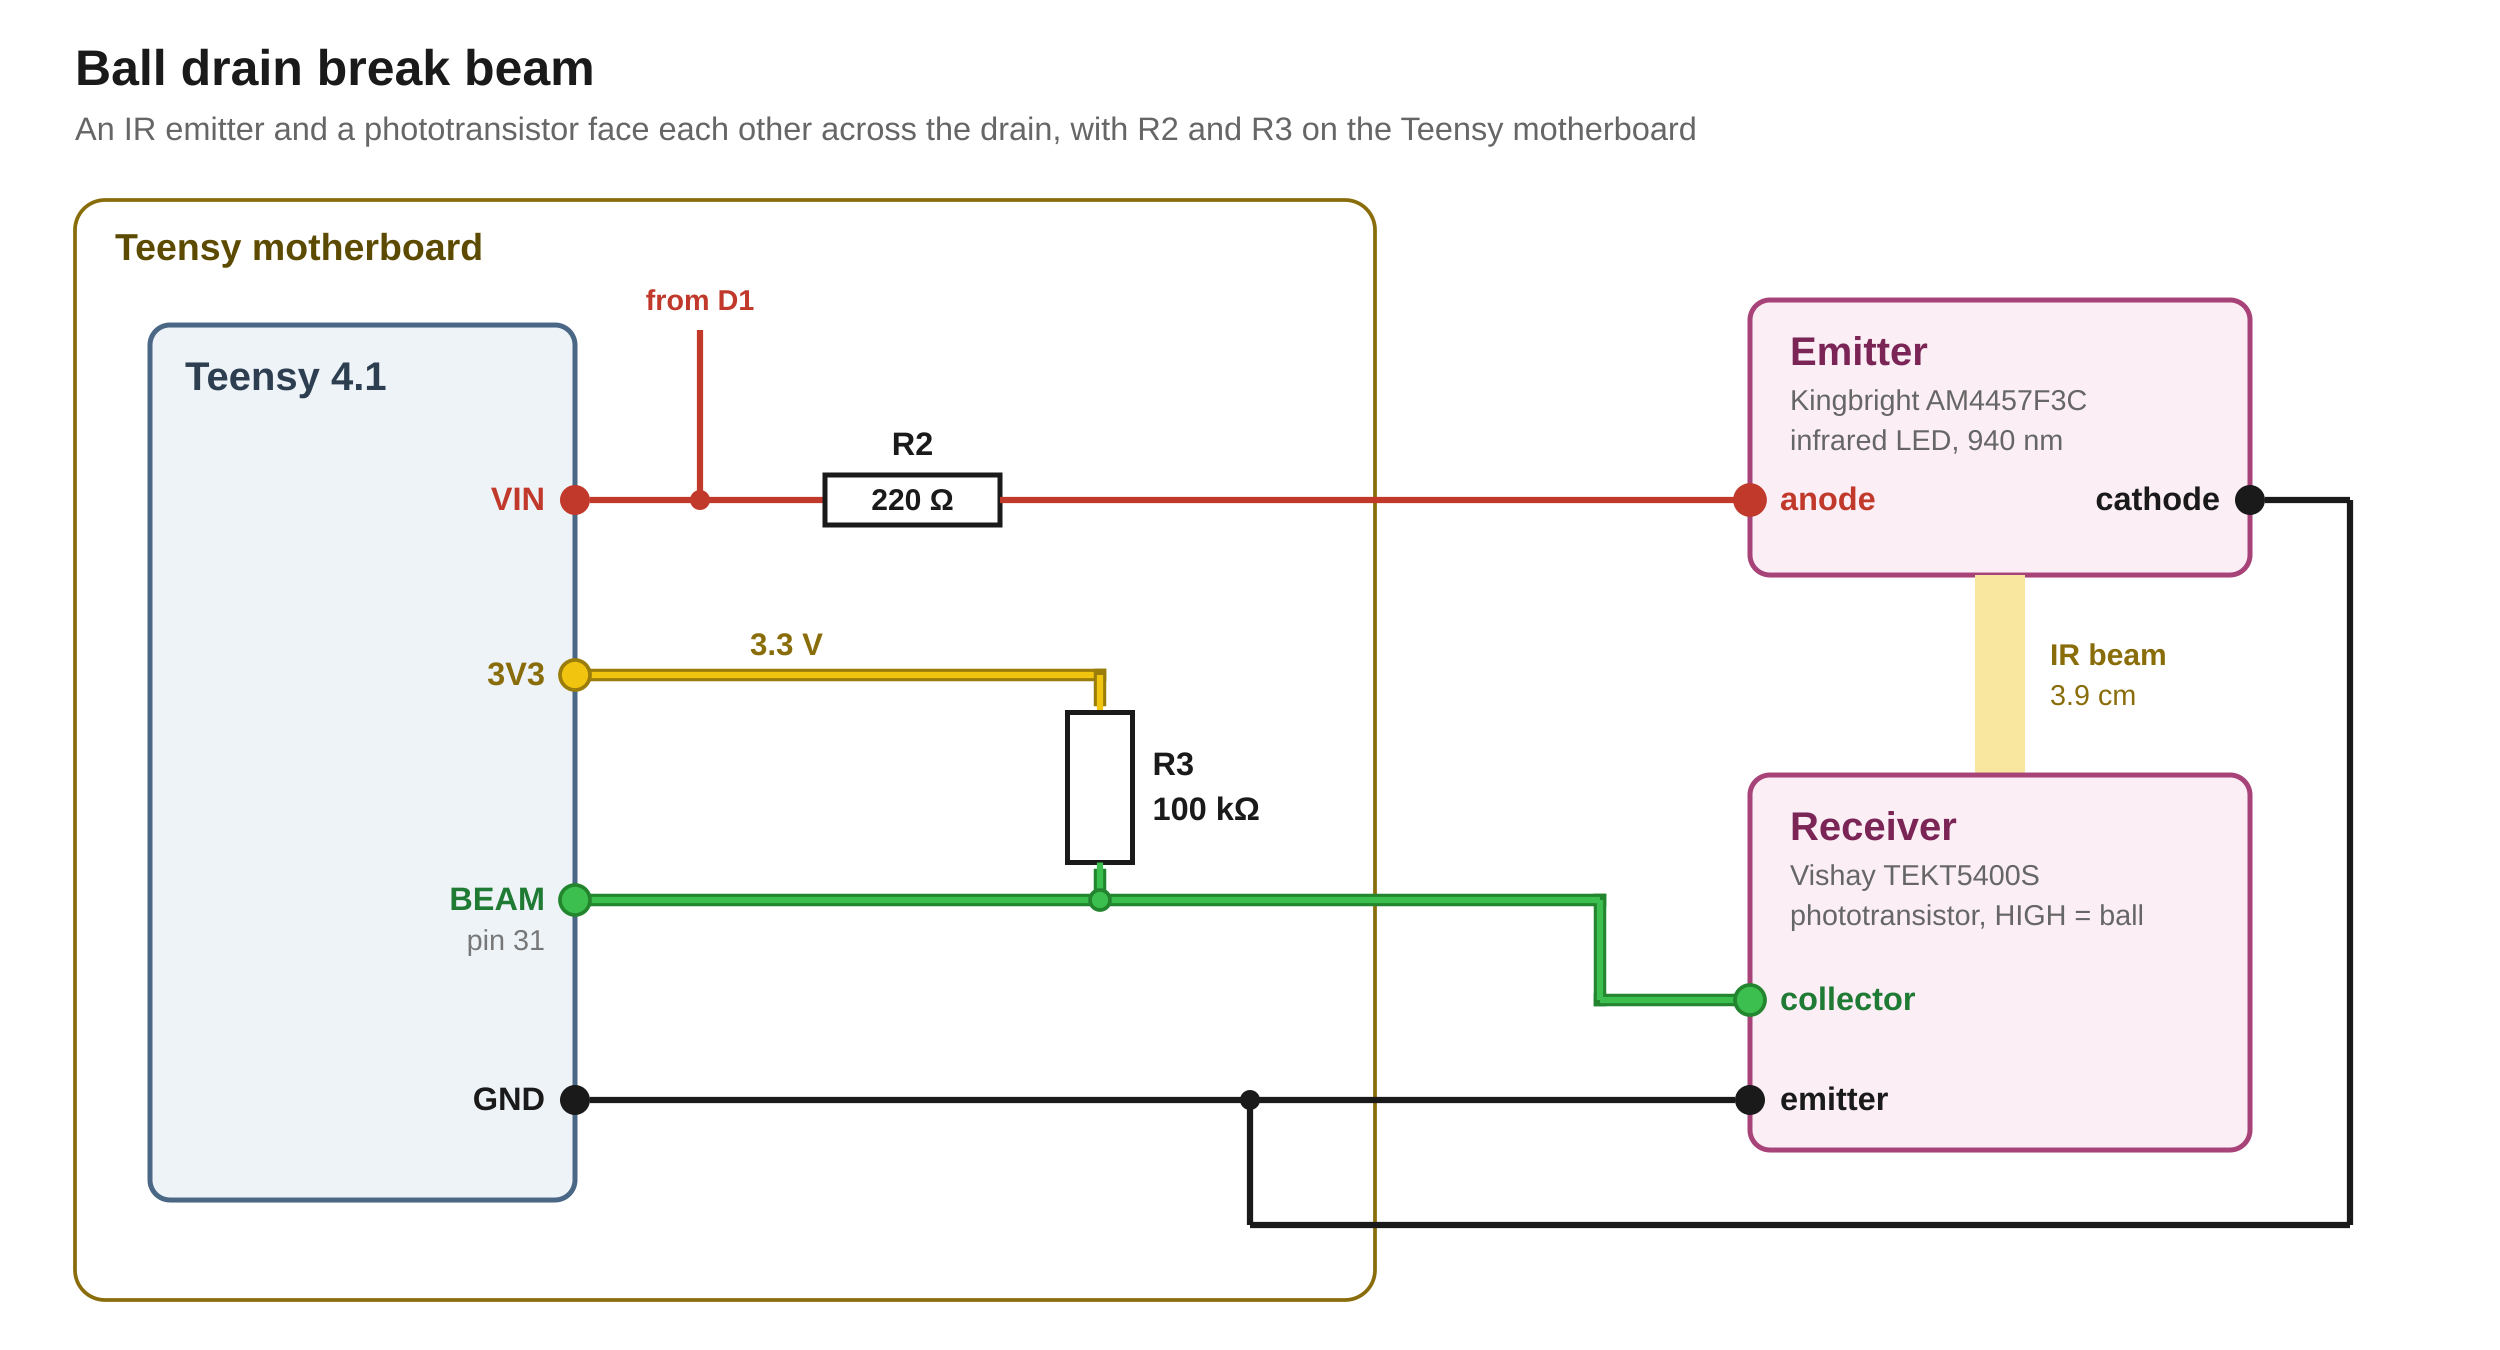
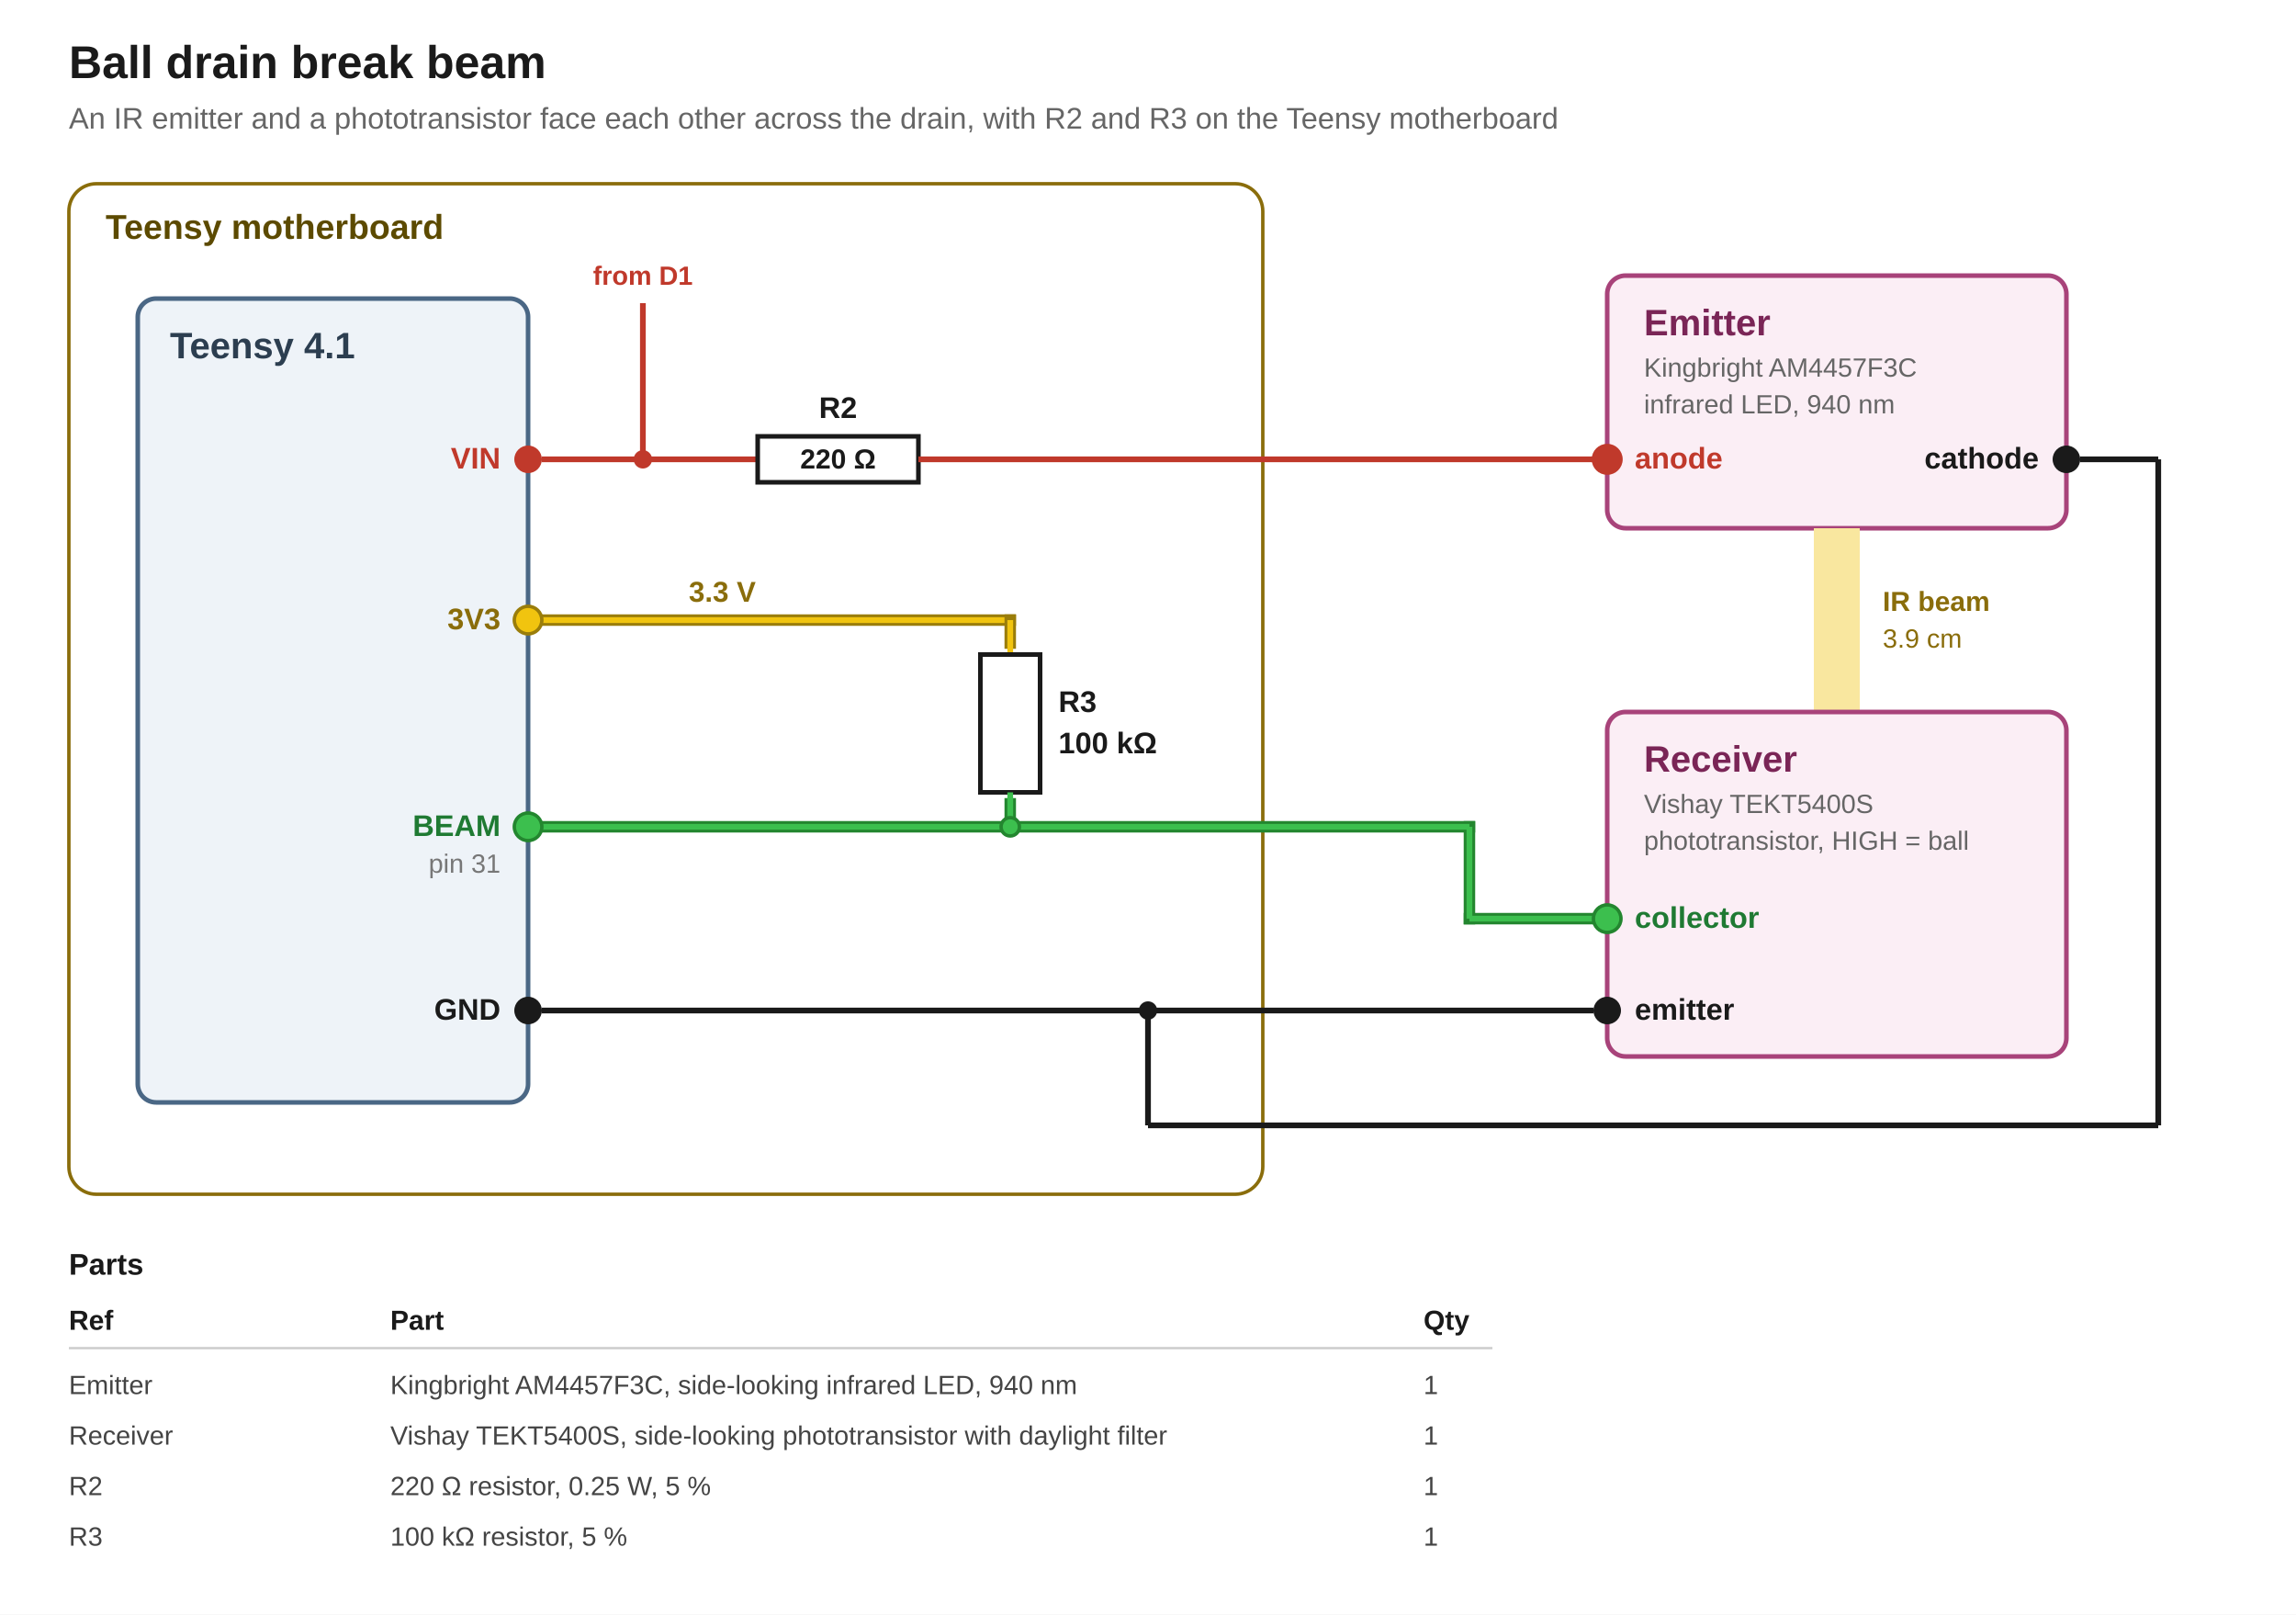
- <svg xmlns="http://www.w3.org/2000/svg" viewBox="0 0 1000 540" font-family="Segoe UI, Arial, sans-serif">
-   <rect x="0" y="0" width="1000" height="540" fill="#ffffff" />
+ <svg xmlns="http://www.w3.org/2000/svg" viewBox="0 0 1000 703" font-family="Segoe UI, Arial, sans-serif">
+   <rect x="0" y="0" width="1000" height="703" fill="#ffffff" />
  <text x="30" y="34" font-size="20" font-weight="700" fill="#1a1a1a">Ball drain break beam</text>
  <text x="30" y="56" font-size="13" fill="#666">An IR emitter and a phototransistor face each other across the drain, with R2 and R3 on the Teensy motherboard</text>
  <rect x="30" y="80" width="520" height="440" rx="12" fill="none" stroke="#8a6d0b" stroke-width="1.5" />
  <text x="46" y="104" font-size="15" font-weight="700" fill="#5c4a00">Teensy motherboard</text>
  <rect x="60" y="130" width="170" height="350" rx="8" fill="#eef3f8" stroke="#4a6785" stroke-width="2" />
  <text x="74" y="156" font-size="16" font-weight="700" fill="#2c3e50">Teensy 4.1</text>
  <circle cx="230" cy="200" r="6" fill="#c0392b" />
  <text x="218" y="204" text-anchor="end" font-size="13" font-weight="700" fill="#c0392b">VIN</text>
  <text x="218" y="274" text-anchor="end" font-size="13" font-weight="700" fill="#8a6d0b">3V3</text>
  <text x="218" y="364" text-anchor="end" font-size="13" font-weight="700" fill="#1f7a33">BEAM</text>
  <text x="218" y="380" text-anchor="end" font-size="11.5" fill="#777" data-pin="Receiver output of the ball drain gate">pin 31</text>
  <circle cx="230" cy="440" r="6" fill="#1a1a1a" />
  <text x="218" y="444" text-anchor="end" font-size="13" font-weight="700" fill="#1a1a1a">GND</text>
  <text x="280" y="124" text-anchor="middle" font-size="11.5" font-weight="700" fill="#c0392b">from D1</text>
  <line x1="280" y1="132" x2="280" y2="200" stroke="#c0392b" stroke-width="2.5" />
  <circle cx="280" cy="200" r="4" fill="#c0392b" />
  <line x1="236" y1="200" x2="330" y2="200" stroke="#c0392b" stroke-width="2.5" />
  <rect x="330" y="190" width="70" height="20" fill="#fff" stroke="#1a1a1a" stroke-width="2" />
  <text x="365" y="204" text-anchor="middle" font-size="12" font-weight="700" fill="#1a1a1a" data-fig="r_e">220 Ω</text>
  <text x="365" y="182" text-anchor="middle" font-size="13" font-weight="700" fill="#1a1a1a">R2</text>
  <line x1="400" y1="200" x2="694" y2="200" stroke="#c0392b" stroke-width="2.5" />
  <line x1="236" y1="270" x2="442.5" y2="270" stroke="#9a7d0a" stroke-width="5" />
  <line x1="236" y1="270" x2="440" y2="270" stroke="#f1c40f" stroke-width="2.5" />
  <text x="300" y="262" font-size="12.5" font-weight="700" fill="#8a6d0b" data-fig="v_3v3">3.3 V</text>
  <line x1="440" y1="267.5" x2="440" y2="282.5" stroke="#9a7d0a" stroke-width="5" />
  <line x1="440" y1="270" x2="440" y2="285" stroke="#f1c40f" stroke-width="2.5" />
  <rect x="427" y="285" width="26" height="60" fill="#fff" stroke="#1a1a1a" stroke-width="2" />
  <text x="461" y="310" font-size="13" font-weight="700" fill="#1a1a1a">R3</text>
  <text x="461" y="328" font-size="13" font-weight="700" fill="#1a1a1a" data-fig="r_pu">100 kΩ</text>
  <line x1="440" y1="347.5" x2="440" y2="360" stroke="#23862f" stroke-width="5" />
  <line x1="440" y1="345" x2="440" y2="360" stroke="#3cbf4e" stroke-width="2.5" />
  <line x1="236" y1="360" x2="642.5" y2="360" stroke="#23862f" stroke-width="5" />
  <line x1="640" y1="357.5" x2="640" y2="402.5" stroke="#23862f" stroke-width="5" />
  <line x1="637.5" y1="400" x2="694" y2="400" stroke="#23862f" stroke-width="5" />
  <line x1="236" y1="360" x2="640" y2="360" stroke="#3cbf4e" stroke-width="2.5" />
  <line x1="640" y1="360" x2="640" y2="400" stroke="#3cbf4e" stroke-width="2.5" />
  <line x1="640" y1="400" x2="694" y2="400" stroke="#3cbf4e" stroke-width="2.5" />
  <line x1="236" y1="440" x2="694" y2="440" stroke="#1a1a1a" stroke-width="2.5" />
  <circle cx="500" cy="440" r="4" fill="#1a1a1a" />
  <line x1="500" y1="440" x2="500" y2="490" stroke="#1a1a1a" stroke-width="2.5" />
  <line x1="500" y1="490" x2="940" y2="490" stroke="#1a1a1a" stroke-width="2.5" />
  <line x1="940" y1="490" x2="940" y2="200" stroke="#1a1a1a" stroke-width="2.5" />
  <line x1="940" y1="200" x2="906" y2="200" stroke="#1a1a1a" stroke-width="2.5" />
  <rect x="700" y="120" width="200" height="110" rx="8" fill="#fbeef5" stroke="#a8437a" stroke-width="2" />
  <text x="716" y="146" font-size="16" font-weight="700" fill="#7a2556">Emitter</text>
  <text x="716" y="164" font-size="11.5" fill="#666">Kingbright AM4457F3C</text>
  <text x="716" y="180" font-size="11.5" fill="#666" data-fig="lam_p">infrared LED, 940 nm</text>
  <circle cx="700" cy="200" r="6" fill="#c0392b" stroke="#c0392b" stroke-width="1.5" />
  <text x="712" y="204" font-size="13" font-weight="700" fill="#c0392b">anode</text>
  <circle cx="900" cy="200" r="6" fill="#1a1a1a" />
  <text x="888" y="204" text-anchor="end" font-size="13" font-weight="700" fill="#1a1a1a">cathode</text>
  <rect x="790" y="230" width="20" height="80" fill="#f9e79f" />
  <text x="820" y="266" font-size="12" font-weight="700" fill="#8a6d0b">IR beam</text>
  <text x="820" y="282" font-size="11.5" fill="#8a6d0b" data-fig="d_gap">3.9 cm</text>
  <rect x="700" y="310" width="200" height="150" rx="8" fill="#fbeef5" stroke="#a8437a" stroke-width="2" />
  <text x="716" y="336" font-size="16" font-weight="700" fill="#7a2556">Receiver</text>
  <text x="716" y="354" font-size="11.5" fill="#666">Vishay TEKT5400S</text>
  <text x="716" y="370" font-size="11.5" fill="#666">phototransistor, HIGH = ball</text>
  <text x="712" y="404" font-size="13" font-weight="700" fill="#1f7a33">collector</text>
  <circle cx="700" cy="440" r="6" fill="#1a1a1a" />
  <text x="712" y="444" font-size="13" font-weight="700" fill="#1a1a1a">emitter</text>
  <circle cx="230" cy="270" r="6" fill="#f1c40f" stroke="#9a7d0a" stroke-width="1.5" />
  <circle cx="230" cy="360" r="6" fill="#3cbf4e" stroke="#23862f" stroke-width="1.5" />
  <circle cx="440" cy="360" r="4" fill="#3cbf4e" stroke="#23862f" stroke-width="1.5" />
  <circle cx="700" cy="400" r="6" fill="#3cbf4e" stroke="#23862f" stroke-width="1.5" />
+   <text x="30" y="555" font-size="13" font-weight="700" fill="#1a1a1a">Parts</text>
+   <text x="30" y="579" font-size="12" font-weight="700" fill="#1a1a1a">Ref</text>
+   <text x="170" y="579" font-size="12" font-weight="700" fill="#1a1a1a">Part</text>
+   <text x="620" y="579" font-size="12" font-weight="700" fill="#1a1a1a">Qty</text>
+   <line x1="30" y1="587" x2="650" y2="587" stroke="#ccc" stroke-width="1" />
+   <text x="30" y="607" font-size="11.5" fill="#444">Emitter</text>
+   <text x="170" y="607" font-size="11.5" fill="#444" data-fig="lam_p">Kingbright AM4457F3C, side-looking infrared LED, 940 nm</text>
+   <text x="620" y="607" font-size="11.5" fill="#444">1</text>
+   <text x="30" y="629" font-size="11.5" fill="#444">Receiver</text>
+   <text x="170" y="629" font-size="11.5" fill="#444">Vishay TEKT5400S, side-looking phototransistor with daylight filter</text>
+   <text x="620" y="629" font-size="11.5" fill="#444">1</text>
+   <text x="30" y="651" font-size="11.5" fill="#444">R2</text>
+   <text x="170" y="651" font-size="11.5" fill="#444" data-fig="r_e p_r_e_rating r_tol">220 Ω resistor, 0.25 W, 5 %</text>
+   <text x="620" y="651" font-size="11.5" fill="#444">1</text>
+   <text x="30" y="673" font-size="11.5" fill="#444">R3</text>
+   <text x="170" y="673" font-size="11.5" fill="#444" data-fig="r_pu r_tol">100 kΩ resistor, 5 %</text>
+   <text x="620" y="673" font-size="11.5" fill="#444">1</text>
</svg>
